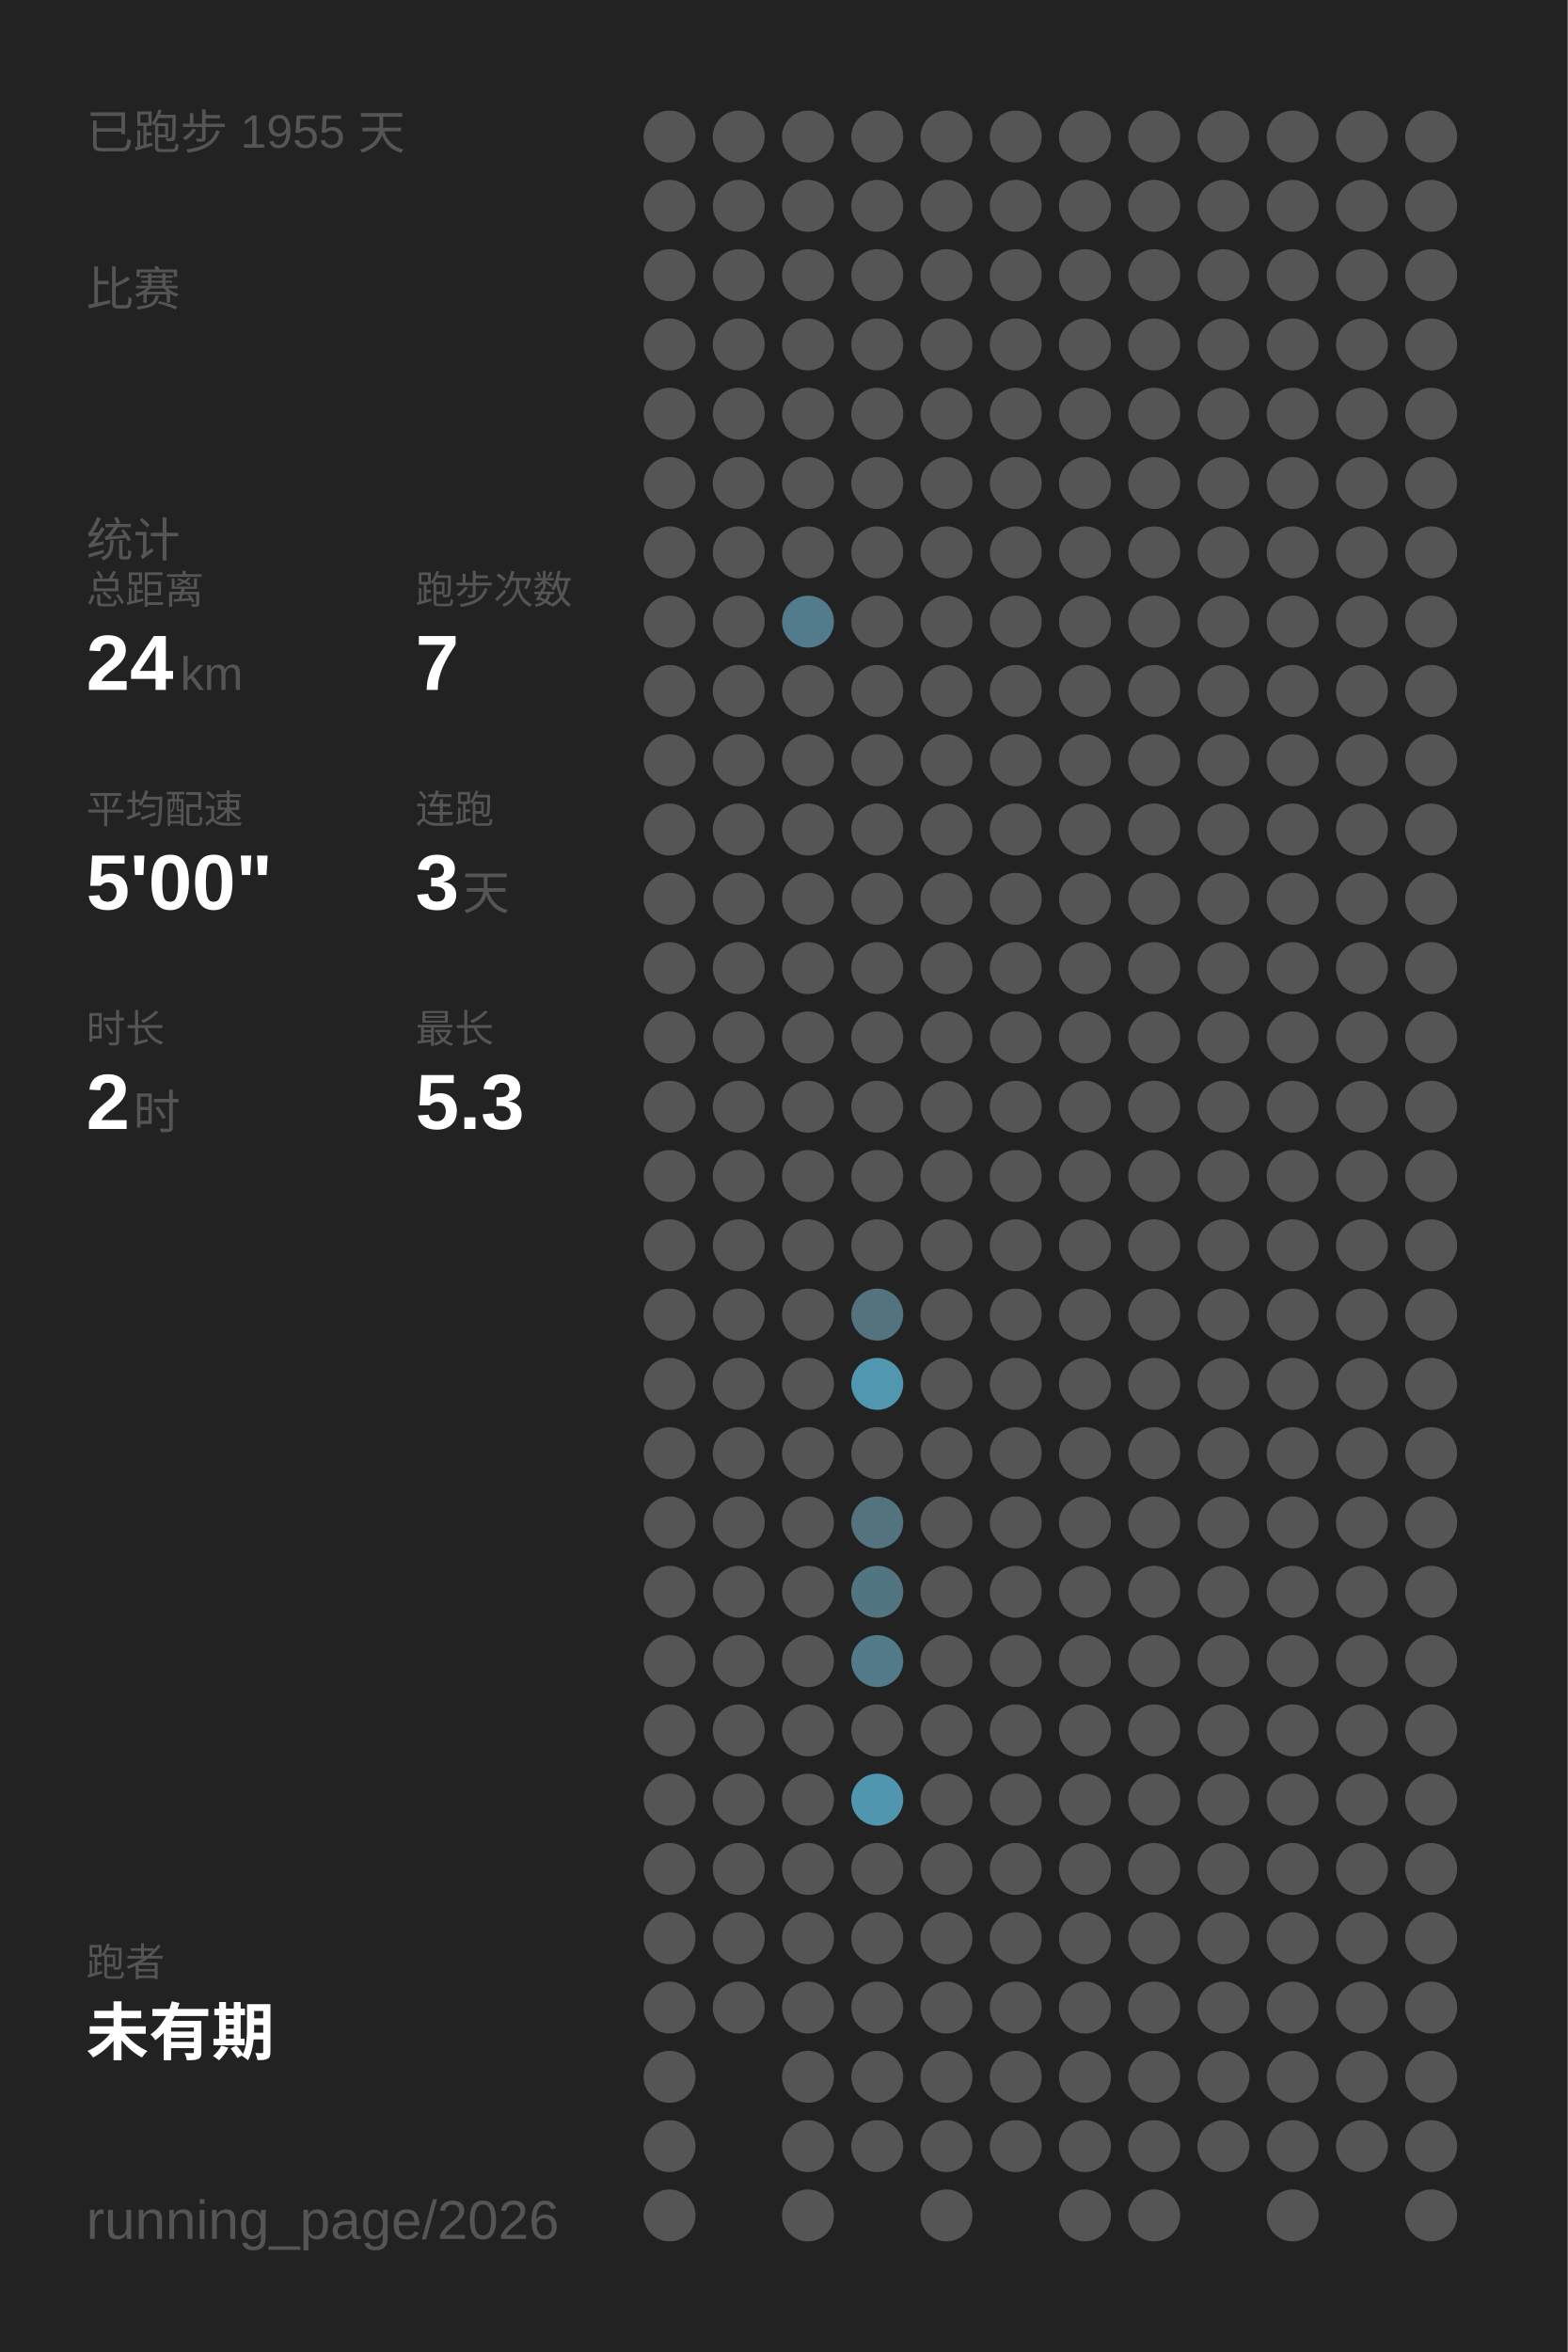
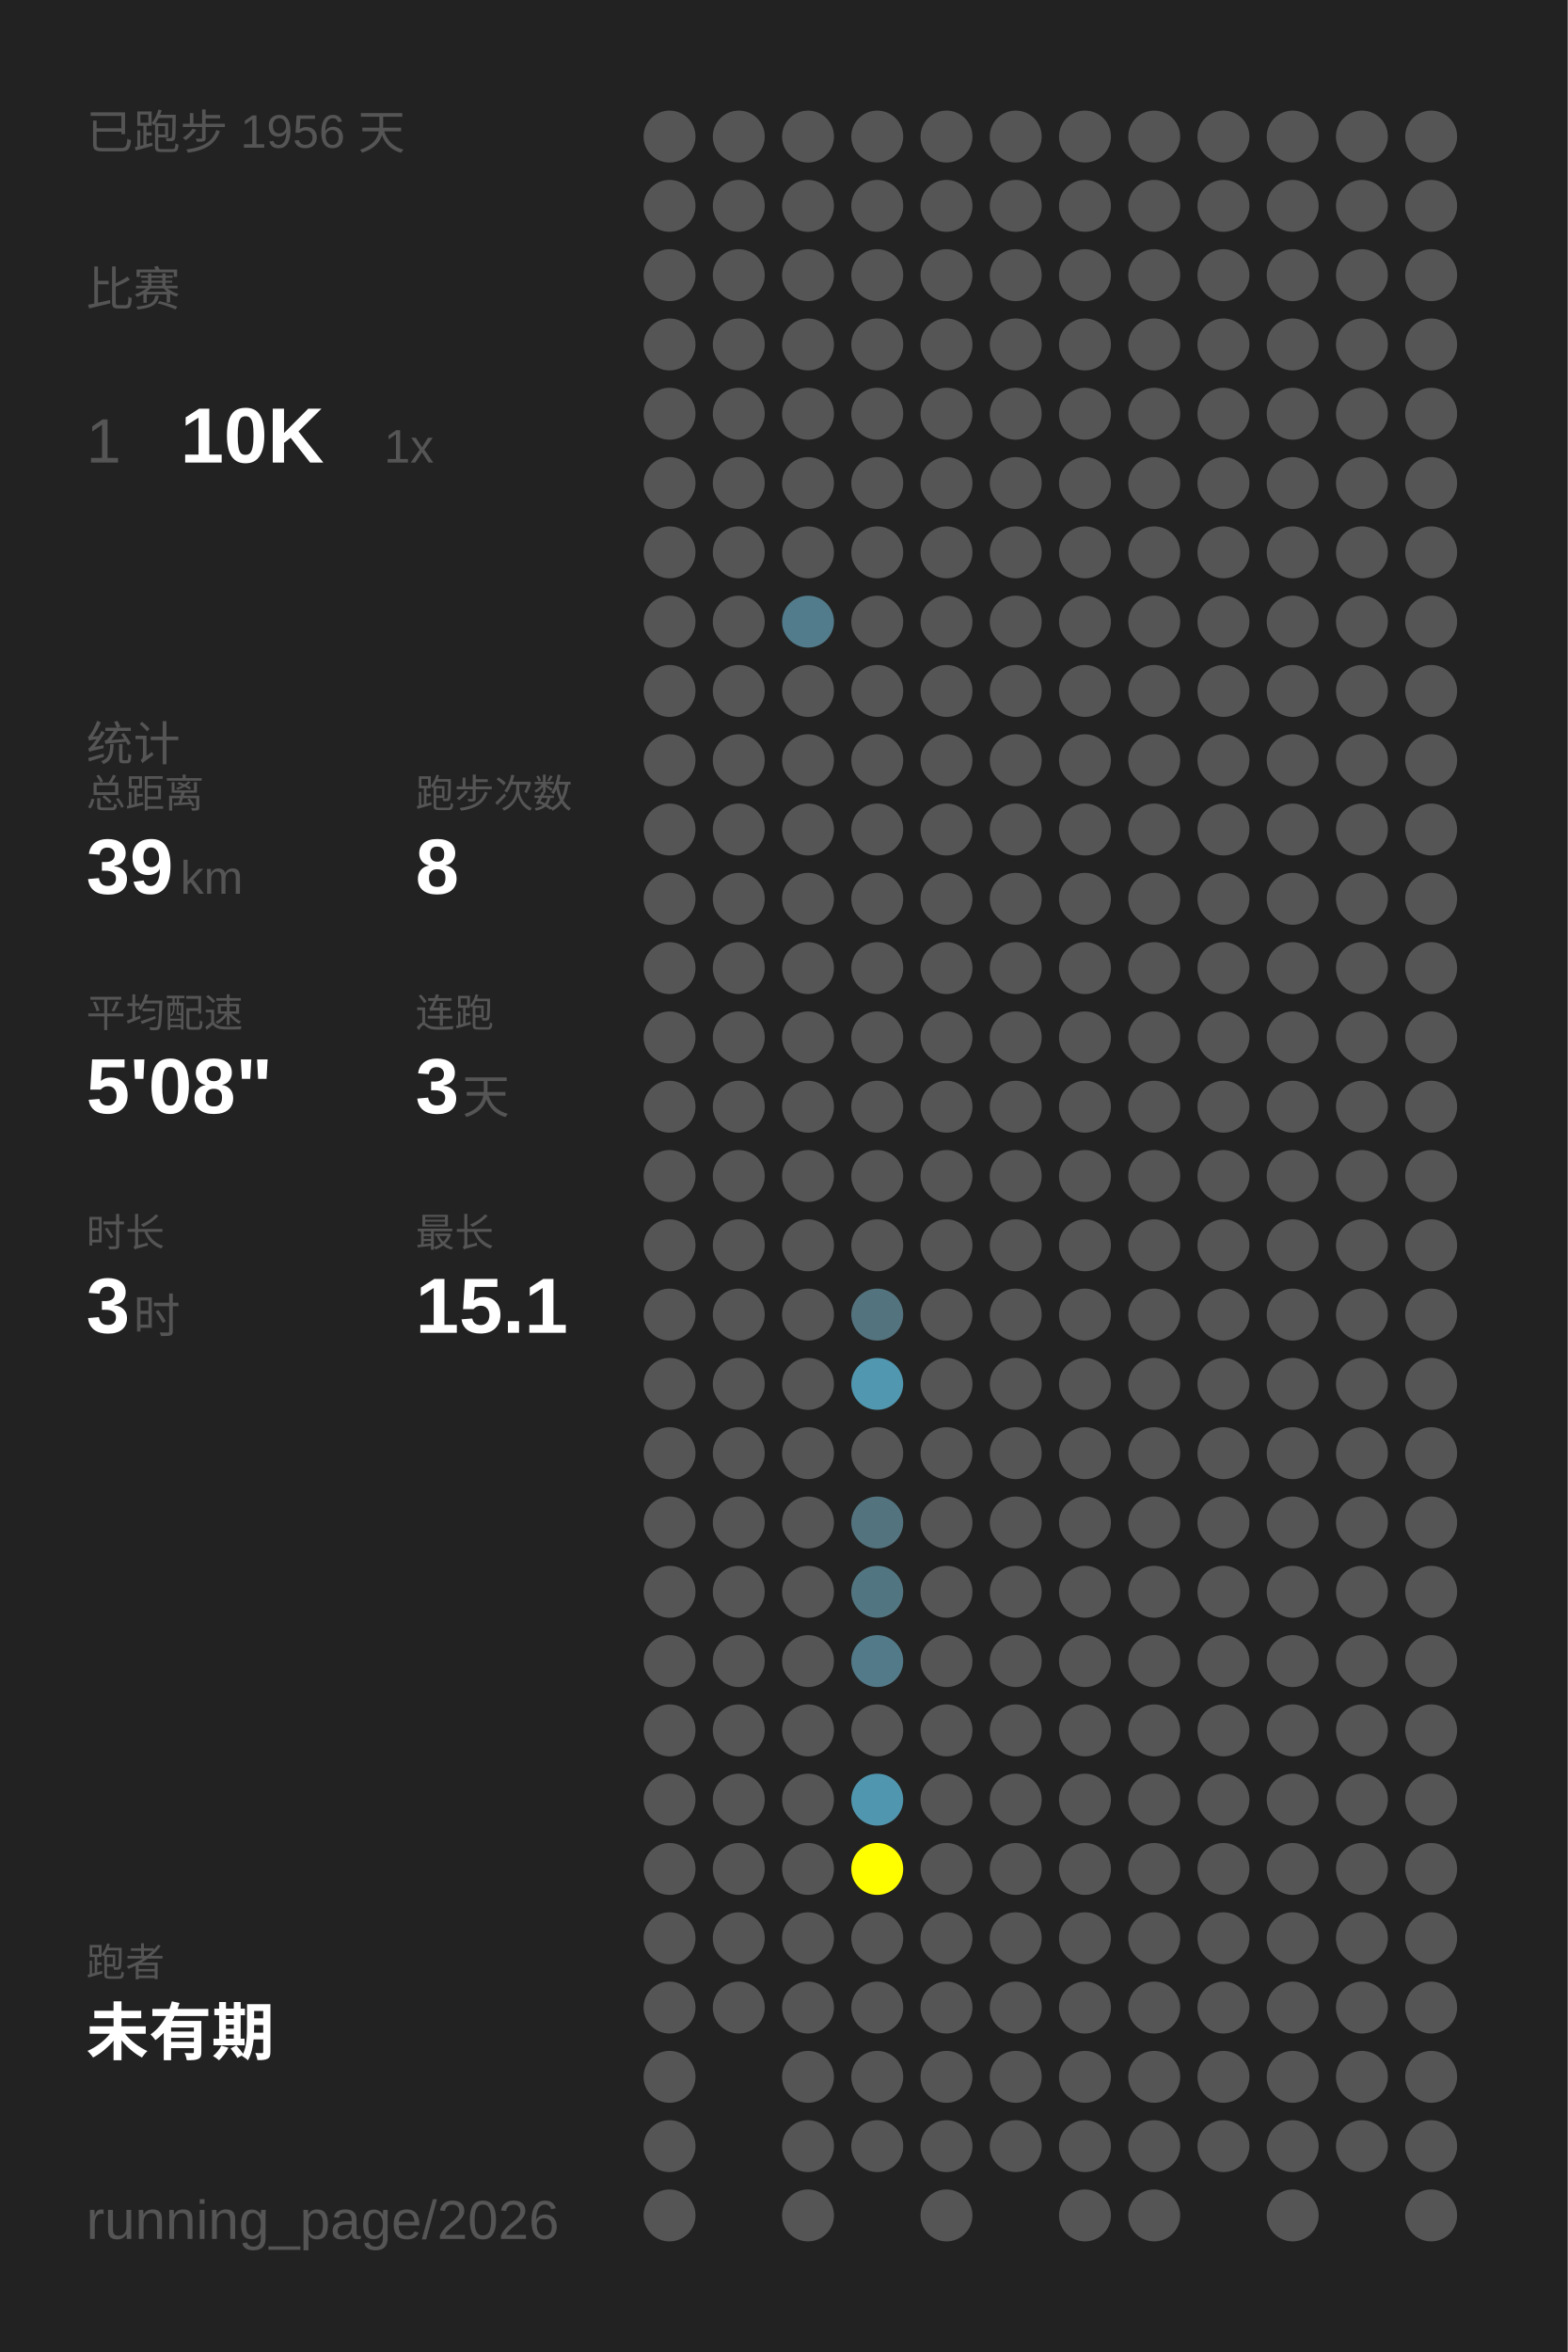
<svg xmlns="http://www.w3.org/2000/svg" baseProfile="full" height="300mm" version="1.1" viewBox="0,0,200,300" width="200mm">
  <defs />
  <rect fill="#222222" height="300" width="200" x="0" y="0" />
-   <text fill="#555555" style="font-size:6px; font-family:Arial;" x="11" y="19">已跑步 1955 天</text>
+   <text fill="#555555" style="font-size:6px; font-family:Arial;" x="11" y="19">已跑步 1956 天</text>
  <text fill="#555555" style="font-size:6px; font-family:Arial;" x="11" y="39">比赛</text>
-   <text fill="#555555" style="font-size:6px; font-family:Arial;" x="11" y="71">统计</text>
-   <text fill="#555555" style="font-size:5px; font-family:Arial;" x="11" y="77">总距离</text>
-   <text fill="#FFFFFF" style="font-size:10px; font-family:Arial; font-weight:bold;" x="11" y="88">24</text>
-   <text fill="#555555" style="font-size:6px; font-family:Arial;" x="23" y="88">km</text>
-   <text fill="#555555" style="font-size:5px; font-family:Arial;" x="53" y="77">跑步次数</text>
-   <text fill="#FFFFFF" style="font-size:10px; font-family:Arial; font-weight:bold;" x="53" y="88">7</text>
-   <text fill="#555555" style="font-size:5px; font-family:Arial;" x="11" y="105">平均配速</text>
-   <text fill="#FFFFFF" style="font-size:10px; font-family:Arial; font-weight:bold;" x="11" y="116">5'00"</text>
-   <text fill="#555555" style="font-size:5px; font-family:Arial;" x="53" y="105">连跑</text>
-   <text fill="#FFFFFF" style="font-size:10px; font-family:Arial; font-weight:bold;" x="53" y="116">3</text>
-   <text fill="#555555" style="font-size:6px; font-family:Arial;" x="59" y="116">天</text>
-   <text fill="#555555" style="font-size:5px; font-family:Arial;" x="11" y="133">时长</text>
-   <text fill="#FFFFFF" style="font-size:10px; font-family:Arial; font-weight:bold;" x="11" y="144">2</text>
-   <text fill="#555555" style="font-size:6px; font-family:Arial;" x="17" y="144">时</text>
-   <text fill="#555555" style="font-size:5px; font-family:Arial;" x="53" y="133">最长</text>
-   <text fill="#FFFFFF" style="font-size:10px; font-family:Arial; font-weight:bold;" x="53" y="144">5.3</text>
+   <text fill="#555555" style="font-size:8px; font-family:Arial;" x="11" y="59">1</text>
+   <text fill="#FFFFFF" style="font-size:10px; font-family:Arial; font-weight:bold;" x="23" y="59">10K</text>
+   <text fill="#555555" style="font-size:6px; font-family:Arial;" x="49" y="59">1x</text>
+   <text fill="#555555" style="font-size:6px; font-family:Arial;" x="11" y="97">统计</text>
+   <text fill="#555555" style="font-size:5px; font-family:Arial;" x="11" y="103">总距离</text>
+   <text fill="#FFFFFF" style="font-size:10px; font-family:Arial; font-weight:bold;" x="11" y="114">39</text>
+   <text fill="#555555" style="font-size:6px; font-family:Arial;" x="23" y="114">km</text>
+   <text fill="#555555" style="font-size:5px; font-family:Arial;" x="53" y="103">跑步次数</text>
+   <text fill="#FFFFFF" style="font-size:10px; font-family:Arial; font-weight:bold;" x="53" y="114">8</text>
+   <text fill="#555555" style="font-size:5px; font-family:Arial;" x="11" y="131">平均配速</text>
+   <text fill="#FFFFFF" style="font-size:10px; font-family:Arial; font-weight:bold;" x="11" y="142">5'08"</text>
+   <text fill="#555555" style="font-size:5px; font-family:Arial;" x="53" y="131">连跑</text>
+   <text fill="#FFFFFF" style="font-size:10px; font-family:Arial; font-weight:bold;" x="53" y="142">3</text>
+   <text fill="#555555" style="font-size:6px; font-family:Arial;" x="59" y="142">天</text>
+   <text fill="#555555" style="font-size:5px; font-family:Arial;" x="11" y="159">时长</text>
+   <text fill="#FFFFFF" style="font-size:10px; font-family:Arial; font-weight:bold;" x="11" y="170">3</text>
+   <text fill="#555555" style="font-size:6px; font-family:Arial;" x="17" y="170">时</text>
+   <text fill="#555555" style="font-size:5px; font-family:Arial;" x="53" y="159">最长</text>
+   <text fill="#FFFFFF" style="font-size:10px; font-family:Arial; font-weight:bold;" x="53" y="170">15.1</text>
  <text fill="#555555" style="font-size:5px; font-family:Arial;" x="11" y="252.065">跑者</text>
  <text fill="#FFFFFF" style="font-size:8px; font-family:Arial; font-weight:bold;" x="11" y="262.065">未有期</text>
  <text fill="#555555" style="font-size:7px; font-family:Arial;" x="11" y="285.581">running_page/2026</text>
  <circle cx="85.417" cy="17.419" fill="#555555" r="3.312" />
  <circle cx="85.417" cy="26.258" fill="#555555" r="3.312" />
  <circle cx="85.417" cy="35.097" fill="#555555" r="3.312" />
  <circle cx="85.417" cy="43.935" fill="#555555" r="3.312" />
  <circle cx="85.417" cy="52.774" fill="#555555" r="3.312" />
  <circle cx="85.417" cy="61.613" fill="#555555" r="3.312" />
  <circle cx="85.417" cy="70.452" fill="#555555" r="3.312" />
  <circle cx="85.417" cy="79.29" fill="#555555" r="3.312" />
  <circle cx="85.417" cy="88.129" fill="#555555" r="3.312" />
  <circle cx="85.417" cy="96.968" fill="#555555" r="3.312" />
  <circle cx="85.417" cy="105.806" fill="#555555" r="3.312" />
  <circle cx="85.417" cy="114.645" fill="#555555" r="3.312" />
  <circle cx="85.417" cy="123.484" fill="#555555" r="3.312" />
  <circle cx="85.417" cy="132.323" fill="#555555" r="3.312" />
  <circle cx="85.417" cy="141.161" fill="#555555" r="3.312" />
  <circle cx="85.417" cy="150" fill="#555555" r="3.312" />
  <circle cx="85.417" cy="158.839" fill="#555555" r="3.312" />
  <circle cx="85.417" cy="167.677" fill="#555555" r="3.312" />
  <circle cx="85.417" cy="176.516" fill="#555555" r="3.312" />
  <circle cx="85.417" cy="185.355" fill="#555555" r="3.312" />
  <circle cx="85.417" cy="194.194" fill="#555555" r="3.312" />
  <circle cx="85.417" cy="203.032" fill="#555555" r="3.312" />
  <circle cx="85.417" cy="211.871" fill="#555555" r="3.312" />
  <circle cx="85.417" cy="220.71" fill="#555555" r="3.312" />
  <circle cx="85.417" cy="229.548" fill="#555555" r="3.312" />
  <circle cx="85.417" cy="238.387" fill="#555555" r="3.312" />
  <circle cx="85.417" cy="247.226" fill="#555555" r="3.312" />
  <circle cx="85.417" cy="256.065" fill="#555555" r="3.312" />
  <circle cx="85.417" cy="264.903" fill="#555555" r="3.312" />
  <circle cx="85.417" cy="273.742" fill="#555555" r="3.312" />
  <circle cx="85.417" cy="282.581" fill="#555555" r="3.312" />
  <circle cx="94.25" cy="17.419" fill="#555555" r="3.312" />
  <circle cx="94.25" cy="26.258" fill="#555555" r="3.312" />
  <circle cx="94.25" cy="35.097" fill="#555555" r="3.312" />
  <circle cx="94.25" cy="43.935" fill="#555555" r="3.312" />
  <circle cx="94.25" cy="52.774" fill="#555555" r="3.312" />
  <circle cx="94.25" cy="61.613" fill="#555555" r="3.312" />
  <circle cx="94.25" cy="70.452" fill="#555555" r="3.312" />
  <circle cx="94.25" cy="79.29" fill="#555555" r="3.312" />
  <circle cx="94.25" cy="88.129" fill="#555555" r="3.312" />
  <circle cx="94.25" cy="96.968" fill="#555555" r="3.312" />
  <circle cx="94.25" cy="105.806" fill="#555555" r="3.312" />
  <circle cx="94.25" cy="114.645" fill="#555555" r="3.312" />
  <circle cx="94.25" cy="123.484" fill="#555555" r="3.312" />
  <circle cx="94.25" cy="132.323" fill="#555555" r="3.312" />
  <circle cx="94.25" cy="141.161" fill="#555555" r="3.312" />
  <circle cx="94.25" cy="150" fill="#555555" r="3.312" />
  <circle cx="94.25" cy="158.839" fill="#555555" r="3.312" />
  <circle cx="94.25" cy="167.677" fill="#555555" r="3.312" />
  <circle cx="94.25" cy="176.516" fill="#555555" r="3.312" />
  <circle cx="94.25" cy="185.355" fill="#555555" r="3.312" />
  <circle cx="94.25" cy="194.194" fill="#555555" r="3.312" />
  <circle cx="94.25" cy="203.032" fill="#555555" r="3.312" />
  <circle cx="94.25" cy="211.871" fill="#555555" r="3.312" />
  <circle cx="94.25" cy="220.71" fill="#555555" r="3.312" />
  <circle cx="94.25" cy="229.548" fill="#555555" r="3.312" />
  <circle cx="94.25" cy="238.387" fill="#555555" r="3.312" />
  <circle cx="94.25" cy="247.226" fill="#555555" r="3.312" />
  <circle cx="94.25" cy="256.065" fill="#555555" r="3.312" />
  <circle cx="103.083" cy="17.419" fill="#555555" r="3.312" />
  <circle cx="103.083" cy="26.258" fill="#555555" r="3.312" />
  <circle cx="103.083" cy="35.097" fill="#555555" r="3.312" />
  <circle cx="103.083" cy="43.935" fill="#555555" r="3.312" />
  <circle cx="103.083" cy="52.774" fill="#555555" r="3.312" />
  <circle cx="103.083" cy="61.613" fill="#555555" r="3.312" />
  <circle cx="103.083" cy="70.452" fill="#555555" r="3.312" />
  <circle cx="103.083" cy="79.29" fill="#527c8b" r="3.312" />
  <circle cx="103.083" cy="88.129" fill="#555555" r="3.312" />
  <circle cx="103.083" cy="96.968" fill="#555555" r="3.312" />
  <circle cx="103.083" cy="105.806" fill="#555555" r="3.312" />
  <circle cx="103.083" cy="114.645" fill="#555555" r="3.312" />
  <circle cx="103.083" cy="123.484" fill="#555555" r="3.312" />
  <circle cx="103.083" cy="132.323" fill="#555555" r="3.312" />
  <circle cx="103.083" cy="141.161" fill="#555555" r="3.312" />
  <circle cx="103.083" cy="150" fill="#555555" r="3.312" />
  <circle cx="103.083" cy="158.839" fill="#555555" r="3.312" />
  <circle cx="103.083" cy="167.677" fill="#555555" r="3.312" />
  <circle cx="103.083" cy="176.516" fill="#555555" r="3.312" />
  <circle cx="103.083" cy="185.355" fill="#555555" r="3.312" />
  <circle cx="103.083" cy="194.194" fill="#555555" r="3.312" />
  <circle cx="103.083" cy="203.032" fill="#555555" r="3.312" />
  <circle cx="103.083" cy="211.871" fill="#555555" r="3.312" />
  <circle cx="103.083" cy="220.71" fill="#555555" r="3.312" />
  <circle cx="103.083" cy="229.548" fill="#555555" r="3.312" />
  <circle cx="103.083" cy="238.387" fill="#555555" r="3.312" />
  <circle cx="103.083" cy="247.226" fill="#555555" r="3.312" />
  <circle cx="103.083" cy="256.065" fill="#555555" r="3.312" />
  <circle cx="103.083" cy="264.903" fill="#555555" r="3.312" />
  <circle cx="103.083" cy="273.742" fill="#555555" r="3.312" />
  <circle cx="103.083" cy="282.581" fill="#555555" r="3.312" />
  <circle cx="111.917" cy="17.419" fill="#555555" r="3.312" />
  <circle cx="111.917" cy="26.258" fill="#555555" r="3.312" />
  <circle cx="111.917" cy="35.097" fill="#555555" r="3.312" />
  <circle cx="111.917" cy="43.935" fill="#555555" r="3.312" />
  <circle cx="111.917" cy="52.774" fill="#555555" r="3.312" />
  <circle cx="111.917" cy="61.613" fill="#555555" r="3.312" />
  <circle cx="111.917" cy="70.452" fill="#555555" r="3.312" />
  <circle cx="111.917" cy="79.29" fill="#555555" r="3.312" />
  <circle cx="111.917" cy="88.129" fill="#555555" r="3.312" />
  <circle cx="111.917" cy="96.968" fill="#555555" r="3.312" />
  <circle cx="111.917" cy="105.806" fill="#555555" r="3.312" />
  <circle cx="111.917" cy="114.645" fill="#555555" r="3.312" />
  <circle cx="111.917" cy="123.484" fill="#555555" r="3.312" />
  <circle cx="111.917" cy="132.323" fill="#555555" r="3.312" />
  <circle cx="111.917" cy="141.161" fill="#555555" r="3.312" />
  <circle cx="111.917" cy="150" fill="#555555" r="3.312" />
  <circle cx="111.917" cy="158.839" fill="#555555" r="3.312" />
  <circle cx="111.917" cy="167.677" fill="#53737e" r="3.312" />
  <circle cx="111.917" cy="176.516" fill="#5097af" r="3.312" />
  <circle cx="111.917" cy="185.355" fill="#555555" r="3.312" />
  <circle cx="111.917" cy="194.194" fill="#53747f" r="3.312" />
  <circle cx="111.917" cy="203.032" fill="#527681" r="3.312" />
  <circle cx="111.917" cy="211.871" fill="#527a88" r="3.312" />
  <circle cx="111.917" cy="220.71" fill="#555555" r="3.312" />
  <circle cx="111.917" cy="229.548" fill="#5096ae" r="3.312" />
-   <circle cx="111.917" cy="238.387" fill="#555555" r="3.312" />
+   <circle cx="111.917" cy="238.387" fill="#FFFF00" r="3.312" />
  <circle cx="111.917" cy="247.226" fill="#555555" r="3.312" />
  <circle cx="111.917" cy="256.065" fill="#555555" r="3.312" />
  <circle cx="111.917" cy="264.903" fill="#555555" r="3.312" />
  <circle cx="111.917" cy="273.742" fill="#555555" r="3.312" />
  <circle cx="120.75" cy="17.419" fill="#555555" r="3.312" />
  <circle cx="120.75" cy="26.258" fill="#555555" r="3.312" />
  <circle cx="120.75" cy="35.097" fill="#555555" r="3.312" />
  <circle cx="120.75" cy="43.935" fill="#555555" r="3.312" />
  <circle cx="120.75" cy="52.774" fill="#555555" r="3.312" />
  <circle cx="120.75" cy="61.613" fill="#555555" r="3.312" />
  <circle cx="120.75" cy="70.452" fill="#555555" r="3.312" />
  <circle cx="120.75" cy="79.29" fill="#555555" r="3.312" />
  <circle cx="120.75" cy="88.129" fill="#555555" r="3.312" />
  <circle cx="120.75" cy="96.968" fill="#555555" r="3.312" />
  <circle cx="120.75" cy="105.806" fill="#555555" r="3.312" />
  <circle cx="120.75" cy="114.645" fill="#555555" r="3.312" />
  <circle cx="120.75" cy="123.484" fill="#555555" r="3.312" />
  <circle cx="120.75" cy="132.323" fill="#555555" r="3.312" />
  <circle cx="120.75" cy="141.161" fill="#555555" r="3.312" />
  <circle cx="120.75" cy="150" fill="#555555" r="3.312" />
  <circle cx="120.75" cy="158.839" fill="#555555" r="3.312" />
  <circle cx="120.75" cy="167.677" fill="#555555" r="3.312" />
  <circle cx="120.75" cy="176.516" fill="#555555" r="3.312" />
  <circle cx="120.75" cy="185.355" fill="#555555" r="3.312" />
  <circle cx="120.75" cy="194.194" fill="#555555" r="3.312" />
  <circle cx="120.75" cy="203.032" fill="#555555" r="3.312" />
  <circle cx="120.75" cy="211.871" fill="#555555" r="3.312" />
  <circle cx="120.75" cy="220.71" fill="#555555" r="3.312" />
  <circle cx="120.75" cy="229.548" fill="#555555" r="3.312" />
  <circle cx="120.75" cy="238.387" fill="#555555" r="3.312" />
  <circle cx="120.75" cy="247.226" fill="#555555" r="3.312" />
  <circle cx="120.75" cy="256.065" fill="#555555" r="3.312" />
  <circle cx="120.75" cy="264.903" fill="#555555" r="3.312" />
  <circle cx="120.75" cy="273.742" fill="#555555" r="3.312" />
  <circle cx="120.75" cy="282.581" fill="#555555" r="3.312" />
  <circle cx="129.583" cy="17.419" fill="#555555" r="3.312" />
  <circle cx="129.583" cy="26.258" fill="#555555" r="3.312" />
  <circle cx="129.583" cy="35.097" fill="#555555" r="3.312" />
  <circle cx="129.583" cy="43.935" fill="#555555" r="3.312" />
  <circle cx="129.583" cy="52.774" fill="#555555" r="3.312" />
  <circle cx="129.583" cy="61.613" fill="#555555" r="3.312" />
  <circle cx="129.583" cy="70.452" fill="#555555" r="3.312" />
  <circle cx="129.583" cy="79.29" fill="#555555" r="3.312" />
  <circle cx="129.583" cy="88.129" fill="#555555" r="3.312" />
  <circle cx="129.583" cy="96.968" fill="#555555" r="3.312" />
  <circle cx="129.583" cy="105.806" fill="#555555" r="3.312" />
  <circle cx="129.583" cy="114.645" fill="#555555" r="3.312" />
  <circle cx="129.583" cy="123.484" fill="#555555" r="3.312" />
  <circle cx="129.583" cy="132.323" fill="#555555" r="3.312" />
  <circle cx="129.583" cy="141.161" fill="#555555" r="3.312" />
  <circle cx="129.583" cy="150" fill="#555555" r="3.312" />
  <circle cx="129.583" cy="158.839" fill="#555555" r="3.312" />
  <circle cx="129.583" cy="167.677" fill="#555555" r="3.312" />
  <circle cx="129.583" cy="176.516" fill="#555555" r="3.312" />
  <circle cx="129.583" cy="185.355" fill="#555555" r="3.312" />
  <circle cx="129.583" cy="194.194" fill="#555555" r="3.312" />
  <circle cx="129.583" cy="203.032" fill="#555555" r="3.312" />
  <circle cx="129.583" cy="211.871" fill="#555555" r="3.312" />
  <circle cx="129.583" cy="220.71" fill="#555555" r="3.312" />
  <circle cx="129.583" cy="229.548" fill="#555555" r="3.312" />
  <circle cx="129.583" cy="238.387" fill="#555555" r="3.312" />
  <circle cx="129.583" cy="247.226" fill="#555555" r="3.312" />
  <circle cx="129.583" cy="256.065" fill="#555555" r="3.312" />
  <circle cx="129.583" cy="264.903" fill="#555555" r="3.312" />
  <circle cx="129.583" cy="273.742" fill="#555555" r="3.312" />
  <circle cx="138.417" cy="17.419" fill="#555555" r="3.312" />
  <circle cx="138.417" cy="26.258" fill="#555555" r="3.312" />
  <circle cx="138.417" cy="35.097" fill="#555555" r="3.312" />
  <circle cx="138.417" cy="43.935" fill="#555555" r="3.312" />
  <circle cx="138.417" cy="52.774" fill="#555555" r="3.312" />
  <circle cx="138.417" cy="61.613" fill="#555555" r="3.312" />
  <circle cx="138.417" cy="70.452" fill="#555555" r="3.312" />
  <circle cx="138.417" cy="79.29" fill="#555555" r="3.312" />
  <circle cx="138.417" cy="88.129" fill="#555555" r="3.312" />
  <circle cx="138.417" cy="96.968" fill="#555555" r="3.312" />
  <circle cx="138.417" cy="105.806" fill="#555555" r="3.312" />
  <circle cx="138.417" cy="114.645" fill="#555555" r="3.312" />
  <circle cx="138.417" cy="123.484" fill="#555555" r="3.312" />
  <circle cx="138.417" cy="132.323" fill="#555555" r="3.312" />
  <circle cx="138.417" cy="141.161" fill="#555555" r="3.312" />
  <circle cx="138.417" cy="150" fill="#555555" r="3.312" />
  <circle cx="138.417" cy="158.839" fill="#555555" r="3.312" />
  <circle cx="138.417" cy="167.677" fill="#555555" r="3.312" />
  <circle cx="138.417" cy="176.516" fill="#555555" r="3.312" />
  <circle cx="138.417" cy="185.355" fill="#555555" r="3.312" />
  <circle cx="138.417" cy="194.194" fill="#555555" r="3.312" />
  <circle cx="138.417" cy="203.032" fill="#555555" r="3.312" />
  <circle cx="138.417" cy="211.871" fill="#555555" r="3.312" />
  <circle cx="138.417" cy="220.71" fill="#555555" r="3.312" />
  <circle cx="138.417" cy="229.548" fill="#555555" r="3.312" />
  <circle cx="138.417" cy="238.387" fill="#555555" r="3.312" />
  <circle cx="138.417" cy="247.226" fill="#555555" r="3.312" />
  <circle cx="138.417" cy="256.065" fill="#555555" r="3.312" />
  <circle cx="138.417" cy="264.903" fill="#555555" r="3.312" />
  <circle cx="138.417" cy="273.742" fill="#555555" r="3.312" />
  <circle cx="138.417" cy="282.581" fill="#555555" r="3.312" />
  <circle cx="147.25" cy="17.419" fill="#555555" r="3.312" />
  <circle cx="147.25" cy="26.258" fill="#555555" r="3.312" />
  <circle cx="147.25" cy="35.097" fill="#555555" r="3.312" />
  <circle cx="147.25" cy="43.935" fill="#555555" r="3.312" />
  <circle cx="147.25" cy="52.774" fill="#555555" r="3.312" />
  <circle cx="147.25" cy="61.613" fill="#555555" r="3.312" />
  <circle cx="147.25" cy="70.452" fill="#555555" r="3.312" />
  <circle cx="147.25" cy="79.29" fill="#555555" r="3.312" />
  <circle cx="147.25" cy="88.129" fill="#555555" r="3.312" />
  <circle cx="147.25" cy="96.968" fill="#555555" r="3.312" />
  <circle cx="147.25" cy="105.806" fill="#555555" r="3.312" />
  <circle cx="147.25" cy="114.645" fill="#555555" r="3.312" />
  <circle cx="147.25" cy="123.484" fill="#555555" r="3.312" />
  <circle cx="147.25" cy="132.323" fill="#555555" r="3.312" />
  <circle cx="147.25" cy="141.161" fill="#555555" r="3.312" />
  <circle cx="147.25" cy="150" fill="#555555" r="3.312" />
  <circle cx="147.25" cy="158.839" fill="#555555" r="3.312" />
  <circle cx="147.25" cy="167.677" fill="#555555" r="3.312" />
  <circle cx="147.25" cy="176.516" fill="#555555" r="3.312" />
  <circle cx="147.25" cy="185.355" fill="#555555" r="3.312" />
  <circle cx="147.25" cy="194.194" fill="#555555" r="3.312" />
  <circle cx="147.25" cy="203.032" fill="#555555" r="3.312" />
  <circle cx="147.25" cy="211.871" fill="#555555" r="3.312" />
  <circle cx="147.25" cy="220.71" fill="#555555" r="3.312" />
  <circle cx="147.25" cy="229.548" fill="#555555" r="3.312" />
  <circle cx="147.25" cy="238.387" fill="#555555" r="3.312" />
  <circle cx="147.25" cy="247.226" fill="#555555" r="3.312" />
  <circle cx="147.25" cy="256.065" fill="#555555" r="3.312" />
  <circle cx="147.25" cy="264.903" fill="#555555" r="3.312" />
  <circle cx="147.25" cy="273.742" fill="#555555" r="3.312" />
  <circle cx="147.25" cy="282.581" fill="#555555" r="3.312" />
  <circle cx="156.083" cy="17.419" fill="#555555" r="3.312" />
  <circle cx="156.083" cy="26.258" fill="#555555" r="3.312" />
  <circle cx="156.083" cy="35.097" fill="#555555" r="3.312" />
  <circle cx="156.083" cy="43.935" fill="#555555" r="3.312" />
  <circle cx="156.083" cy="52.774" fill="#555555" r="3.312" />
  <circle cx="156.083" cy="61.613" fill="#555555" r="3.312" />
  <circle cx="156.083" cy="70.452" fill="#555555" r="3.312" />
  <circle cx="156.083" cy="79.29" fill="#555555" r="3.312" />
  <circle cx="156.083" cy="88.129" fill="#555555" r="3.312" />
  <circle cx="156.083" cy="96.968" fill="#555555" r="3.312" />
  <circle cx="156.083" cy="105.806" fill="#555555" r="3.312" />
  <circle cx="156.083" cy="114.645" fill="#555555" r="3.312" />
  <circle cx="156.083" cy="123.484" fill="#555555" r="3.312" />
  <circle cx="156.083" cy="132.323" fill="#555555" r="3.312" />
  <circle cx="156.083" cy="141.161" fill="#555555" r="3.312" />
  <circle cx="156.083" cy="150" fill="#555555" r="3.312" />
  <circle cx="156.083" cy="158.839" fill="#555555" r="3.312" />
  <circle cx="156.083" cy="167.677" fill="#555555" r="3.312" />
  <circle cx="156.083" cy="176.516" fill="#555555" r="3.312" />
  <circle cx="156.083" cy="185.355" fill="#555555" r="3.312" />
  <circle cx="156.083" cy="194.194" fill="#555555" r="3.312" />
  <circle cx="156.083" cy="203.032" fill="#555555" r="3.312" />
  <circle cx="156.083" cy="211.871" fill="#555555" r="3.312" />
  <circle cx="156.083" cy="220.71" fill="#555555" r="3.312" />
  <circle cx="156.083" cy="229.548" fill="#555555" r="3.312" />
  <circle cx="156.083" cy="238.387" fill="#555555" r="3.312" />
  <circle cx="156.083" cy="247.226" fill="#555555" r="3.312" />
  <circle cx="156.083" cy="256.065" fill="#555555" r="3.312" />
  <circle cx="156.083" cy="264.903" fill="#555555" r="3.312" />
  <circle cx="156.083" cy="273.742" fill="#555555" r="3.312" />
  <circle cx="164.917" cy="17.419" fill="#555555" r="3.312" />
  <circle cx="164.917" cy="26.258" fill="#555555" r="3.312" />
  <circle cx="164.917" cy="35.097" fill="#555555" r="3.312" />
  <circle cx="164.917" cy="43.935" fill="#555555" r="3.312" />
  <circle cx="164.917" cy="52.774" fill="#555555" r="3.312" />
  <circle cx="164.917" cy="61.613" fill="#555555" r="3.312" />
  <circle cx="164.917" cy="70.452" fill="#555555" r="3.312" />
  <circle cx="164.917" cy="79.29" fill="#555555" r="3.312" />
  <circle cx="164.917" cy="88.129" fill="#555555" r="3.312" />
  <circle cx="164.917" cy="96.968" fill="#555555" r="3.312" />
  <circle cx="164.917" cy="105.806" fill="#555555" r="3.312" />
  <circle cx="164.917" cy="114.645" fill="#555555" r="3.312" />
  <circle cx="164.917" cy="123.484" fill="#555555" r="3.312" />
  <circle cx="164.917" cy="132.323" fill="#555555" r="3.312" />
  <circle cx="164.917" cy="141.161" fill="#555555" r="3.312" />
  <circle cx="164.917" cy="150" fill="#555555" r="3.312" />
  <circle cx="164.917" cy="158.839" fill="#555555" r="3.312" />
  <circle cx="164.917" cy="167.677" fill="#555555" r="3.312" />
  <circle cx="164.917" cy="176.516" fill="#555555" r="3.312" />
  <circle cx="164.917" cy="185.355" fill="#555555" r="3.312" />
  <circle cx="164.917" cy="194.194" fill="#555555" r="3.312" />
  <circle cx="164.917" cy="203.032" fill="#555555" r="3.312" />
  <circle cx="164.917" cy="211.871" fill="#555555" r="3.312" />
  <circle cx="164.917" cy="220.71" fill="#555555" r="3.312" />
  <circle cx="164.917" cy="229.548" fill="#555555" r="3.312" />
  <circle cx="164.917" cy="238.387" fill="#555555" r="3.312" />
  <circle cx="164.917" cy="247.226" fill="#555555" r="3.312" />
  <circle cx="164.917" cy="256.065" fill="#555555" r="3.312" />
  <circle cx="164.917" cy="264.903" fill="#555555" r="3.312" />
  <circle cx="164.917" cy="273.742" fill="#555555" r="3.312" />
  <circle cx="164.917" cy="282.581" fill="#555555" r="3.312" />
  <circle cx="173.75" cy="17.419" fill="#555555" r="3.312" />
  <circle cx="173.75" cy="26.258" fill="#555555" r="3.312" />
  <circle cx="173.75" cy="35.097" fill="#555555" r="3.312" />
  <circle cx="173.75" cy="43.935" fill="#555555" r="3.312" />
  <circle cx="173.75" cy="52.774" fill="#555555" r="3.312" />
  <circle cx="173.75" cy="61.613" fill="#555555" r="3.312" />
  <circle cx="173.75" cy="70.452" fill="#555555" r="3.312" />
  <circle cx="173.75" cy="79.29" fill="#555555" r="3.312" />
  <circle cx="173.75" cy="88.129" fill="#555555" r="3.312" />
  <circle cx="173.75" cy="96.968" fill="#555555" r="3.312" />
  <circle cx="173.75" cy="105.806" fill="#555555" r="3.312" />
  <circle cx="173.75" cy="114.645" fill="#555555" r="3.312" />
  <circle cx="173.75" cy="123.484" fill="#555555" r="3.312" />
  <circle cx="173.75" cy="132.323" fill="#555555" r="3.312" />
  <circle cx="173.75" cy="141.161" fill="#555555" r="3.312" />
  <circle cx="173.75" cy="150" fill="#555555" r="3.312" />
  <circle cx="173.75" cy="158.839" fill="#555555" r="3.312" />
  <circle cx="173.75" cy="167.677" fill="#555555" r="3.312" />
  <circle cx="173.75" cy="176.516" fill="#555555" r="3.312" />
  <circle cx="173.75" cy="185.355" fill="#555555" r="3.312" />
  <circle cx="173.75" cy="194.194" fill="#555555" r="3.312" />
  <circle cx="173.75" cy="203.032" fill="#555555" r="3.312" />
  <circle cx="173.75" cy="211.871" fill="#555555" r="3.312" />
  <circle cx="173.75" cy="220.71" fill="#555555" r="3.312" />
  <circle cx="173.75" cy="229.548" fill="#555555" r="3.312" />
  <circle cx="173.75" cy="238.387" fill="#555555" r="3.312" />
  <circle cx="173.75" cy="247.226" fill="#555555" r="3.312" />
  <circle cx="173.75" cy="256.065" fill="#555555" r="3.312" />
  <circle cx="173.75" cy="264.903" fill="#555555" r="3.312" />
  <circle cx="173.75" cy="273.742" fill="#555555" r="3.312" />
  <circle cx="182.583" cy="17.419" fill="#555555" r="3.312" />
  <circle cx="182.583" cy="26.258" fill="#555555" r="3.312" />
  <circle cx="182.583" cy="35.097" fill="#555555" r="3.312" />
  <circle cx="182.583" cy="43.935" fill="#555555" r="3.312" />
  <circle cx="182.583" cy="52.774" fill="#555555" r="3.312" />
  <circle cx="182.583" cy="61.613" fill="#555555" r="3.312" />
  <circle cx="182.583" cy="70.452" fill="#555555" r="3.312" />
  <circle cx="182.583" cy="79.29" fill="#555555" r="3.312" />
  <circle cx="182.583" cy="88.129" fill="#555555" r="3.312" />
  <circle cx="182.583" cy="96.968" fill="#555555" r="3.312" />
  <circle cx="182.583" cy="105.806" fill="#555555" r="3.312" />
  <circle cx="182.583" cy="114.645" fill="#555555" r="3.312" />
  <circle cx="182.583" cy="123.484" fill="#555555" r="3.312" />
  <circle cx="182.583" cy="132.323" fill="#555555" r="3.312" />
  <circle cx="182.583" cy="141.161" fill="#555555" r="3.312" />
  <circle cx="182.583" cy="150" fill="#555555" r="3.312" />
  <circle cx="182.583" cy="158.839" fill="#555555" r="3.312" />
  <circle cx="182.583" cy="167.677" fill="#555555" r="3.312" />
  <circle cx="182.583" cy="176.516" fill="#555555" r="3.312" />
  <circle cx="182.583" cy="185.355" fill="#555555" r="3.312" />
  <circle cx="182.583" cy="194.194" fill="#555555" r="3.312" />
  <circle cx="182.583" cy="203.032" fill="#555555" r="3.312" />
  <circle cx="182.583" cy="211.871" fill="#555555" r="3.312" />
  <circle cx="182.583" cy="220.71" fill="#555555" r="3.312" />
  <circle cx="182.583" cy="229.548" fill="#555555" r="3.312" />
  <circle cx="182.583" cy="238.387" fill="#555555" r="3.312" />
  <circle cx="182.583" cy="247.226" fill="#555555" r="3.312" />
  <circle cx="182.583" cy="256.065" fill="#555555" r="3.312" />
  <circle cx="182.583" cy="264.903" fill="#555555" r="3.312" />
  <circle cx="182.583" cy="273.742" fill="#555555" r="3.312" />
  <circle cx="182.583" cy="282.581" fill="#555555" r="3.312" />
</svg>
